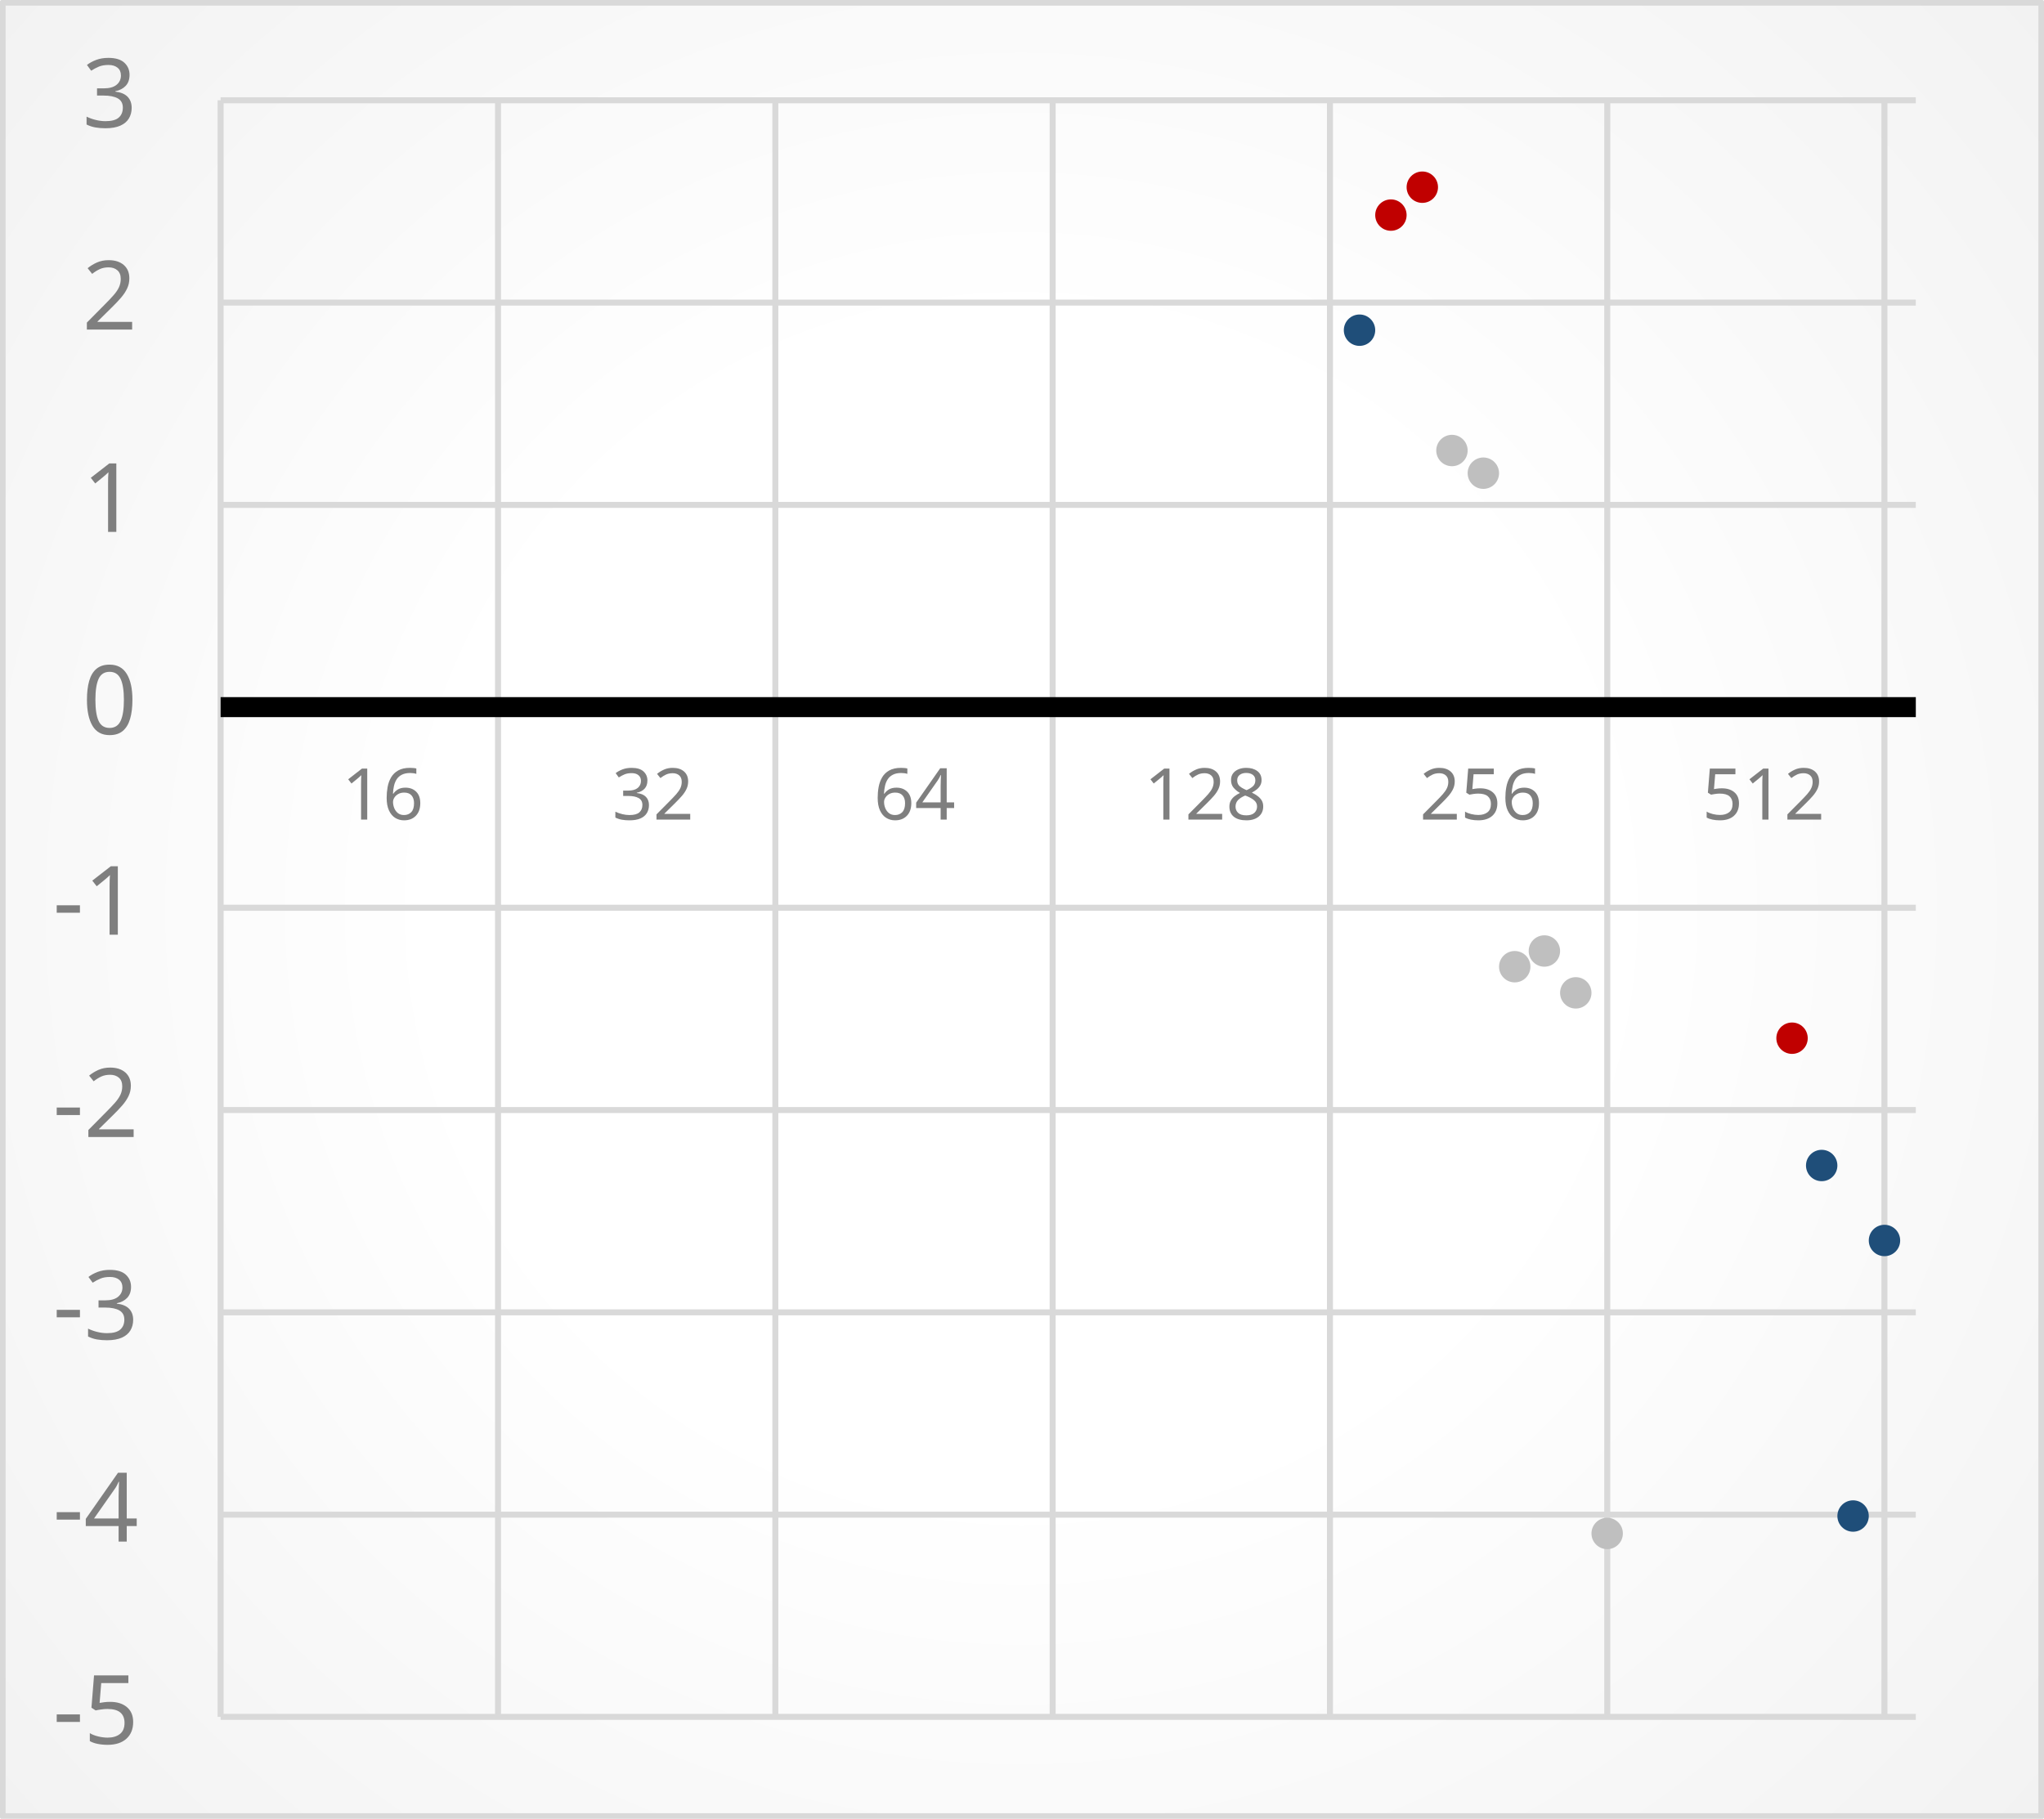
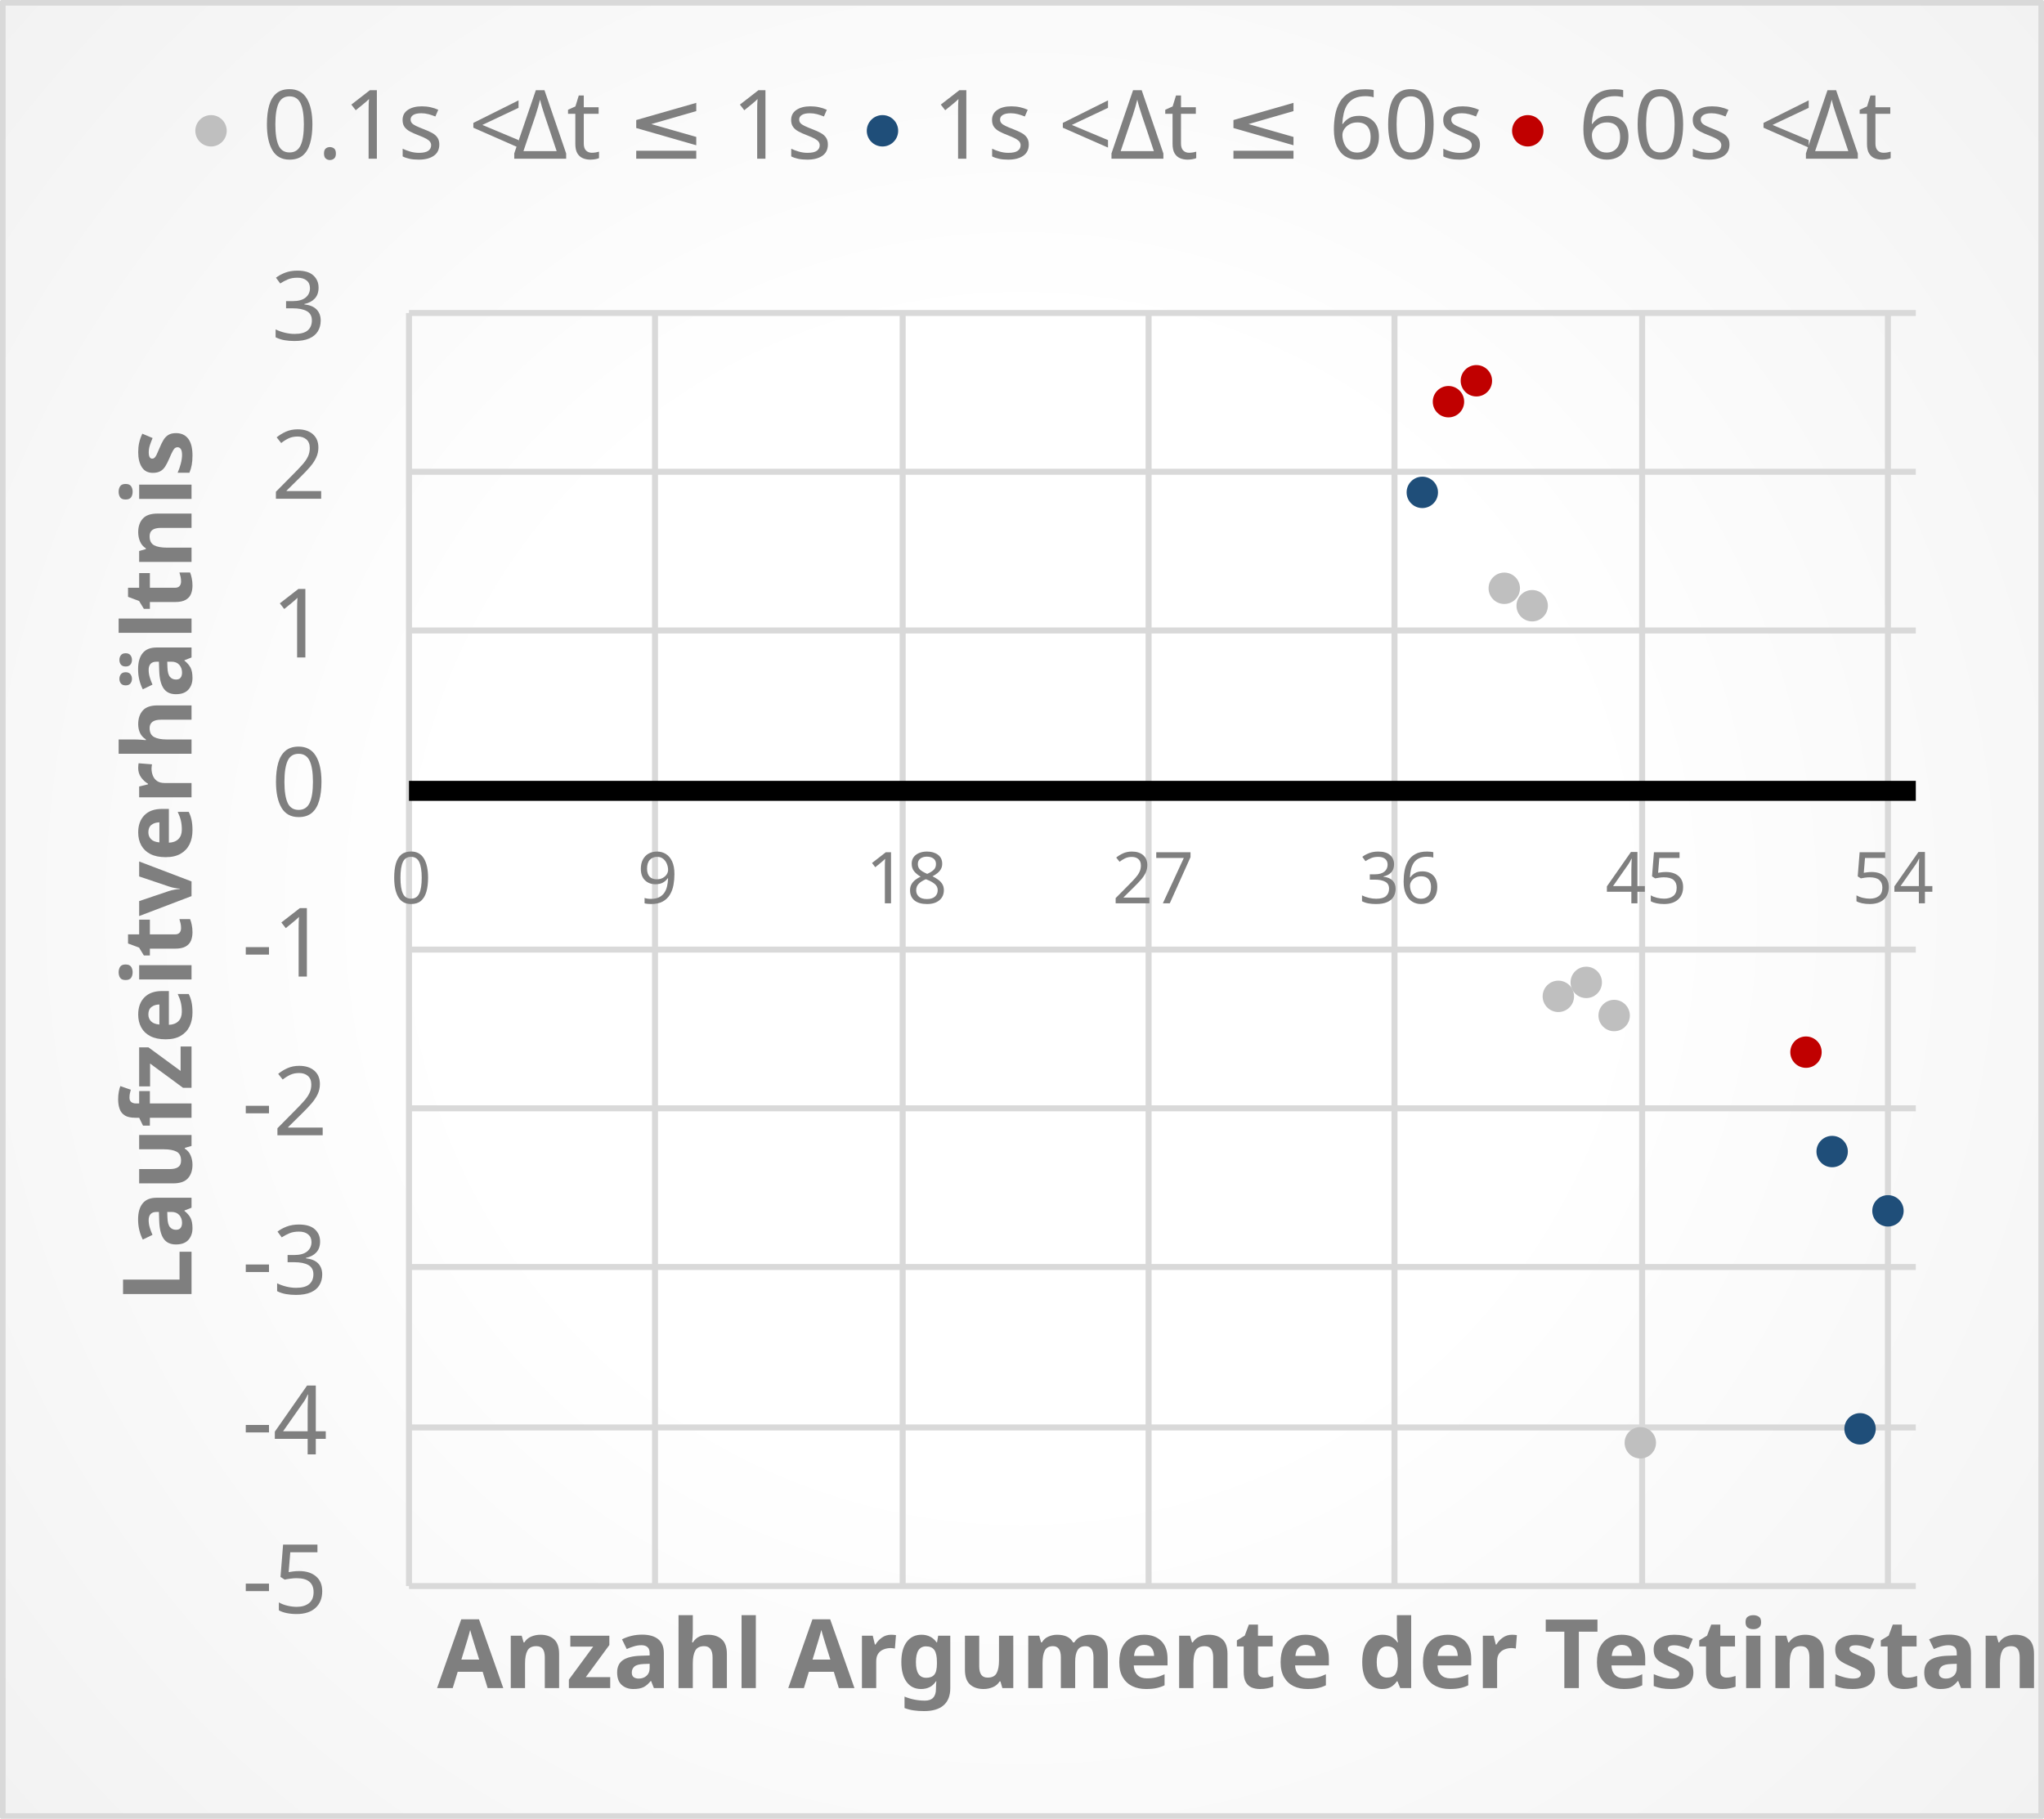
<svg xmlns="http://www.w3.org/2000/svg" width="1172" height="1043" overflow="hidden">
  <defs>
    <clipPath id="clip0">
      <rect x="1634" y="681" width="1172" height="1043" />
    </clipPath>
    <radialGradient cx="1.6196e+06" cy="1.44087e+06" r="2.16777e+06" gradientUnits="userSpaceOnUse" spreadMethod="pad" id="fill1" gradientTransform="matrix(0.000360892 0 0 0.000360892 1635 682)">
      <stop offset="0" stop-color="#FFFFFF" />
      <stop offset="0.43" stop-color="#FFFFFF" />
      <stop offset="1" stop-color="#F2F2F2" />
    </radialGradient>
    <clipPath id="clip2">
      <rect x="1634" y="682" width="1169" height="1039" />
    </clipPath>
    <clipPath id="clip3">
      <rect x="1634" y="682" width="1169" height="1039" />
    </clipPath>
    <clipPath id="clip4">
      <rect x="1634" y="682" width="1169" height="1039" />
    </clipPath>
    <clipPath id="clip5">
      <rect x="1634" y="682" width="1169" height="1039" />
    </clipPath>
    <clipPath id="clip6">
      <rect x="1634" y="682" width="1169" height="1039" />
    </clipPath>
    <clipPath id="clip7">
      <rect x="1634" y="682" width="1169" height="1039" />
    </clipPath>
    <clipPath id="clip8">
      <rect x="1634" y="682" width="1169" height="1039" />
    </clipPath>
    <clipPath id="clip9">
      <rect x="1634" y="682" width="1169" height="1039" />
    </clipPath>
    <clipPath id="clip10">
      <rect x="1634" y="682" width="1169" height="1039" />
    </clipPath>
    <clipPath id="clip11">
      <rect x="1634" y="682" width="1169" height="1039" />
    </clipPath>
    <clipPath id="clip12">
      <rect x="1634" y="682" width="1169" height="1039" />
    </clipPath>
    <clipPath id="clip13">
      <rect x="1634" y="682" width="1169" height="1039" />
    </clipPath>
    <clipPath id="clip14">
      <rect x="1634" y="682" width="1169" height="1039" />
    </clipPath>
    <clipPath id="clip15">
      <rect x="1634" y="682" width="1169" height="1039" />
    </clipPath>
    <clipPath id="clip16">
      <rect x="1634" y="682" width="1169" height="1039" />
    </clipPath>
    <clipPath id="clip17">
      <rect x="1634" y="682" width="1169" height="1039" />
    </clipPath>
    <clipPath id="clip18">
      <rect x="1634" y="682" width="1169" height="1039" />
    </clipPath>
    <clipPath id="clip19">
      <rect x="1634" y="682" width="1169" height="1039" />
    </clipPath>
    <clipPath id="clip20">
      <rect x="1634" y="682" width="1169" height="1039" />
    </clipPath>
    <clipPath id="clip21">
      <rect x="1634" y="682" width="1169" height="1039" />
    </clipPath>
    <clipPath id="clip22">
      <rect x="1634" y="682" width="1169" height="1039" />
    </clipPath>
    <clipPath id="clip23">
      <rect x="1634" y="682" width="1169" height="1039" />
    </clipPath>
+     <clipPath id="clip24">
+       <rect x="1634" y="682" width="1169" height="1039" />
+     </clipPath>
+     <clipPath id="clip25">
+       <rect x="1634" y="682" width="1169" height="1039" />
+     </clipPath>
+     <clipPath id="clip26">
+       <rect x="1634" y="682" width="1169" height="1039" />
+     </clipPath>
+     <clipPath id="clip27">
+       <rect x="1634" y="682" width="1169" height="1039" />
+     </clipPath>
+     <clipPath id="clip28">
+       <rect x="1634" y="682" width="1169" height="1039" />
+     </clipPath>
+     <clipPath id="clip29">
+       <rect x="1634" y="682" width="1169" height="1039" />
+     </clipPath>
+     <clipPath id="clip30">
+       <rect x="1634" y="682" width="1169" height="1039" />
+     </clipPath>
+     <clipPath id="clip31">
+       <rect x="1634" y="682" width="1169" height="1039" />
+     </clipPath>
+     <clipPath id="clip32">
+       <rect x="1634" y="682" width="1169" height="1039" />
+     </clipPath>
+     <clipPath id="clip33">
+       <rect x="1634" y="682" width="1169" height="1039" />
+     </clipPath>
+     <clipPath id="clip34">
+       <rect x="1634" y="682" width="1169" height="1039" />
+     </clipPath>
+     <clipPath id="clip35">
+       <rect x="1634" y="682" width="1169" height="1039" />
+     </clipPath>
+     <clipPath id="clip36">
+       <rect x="1634" y="682" width="1169" height="1039" />
+     </clipPath>
+     <clipPath id="clip37">
+       <rect x="1634" y="682" width="1169" height="1039" />
+     </clipPath>
  </defs>
  <g clip-path="url(#clip0)" transform="translate(-1634 -681)">
    <rect x="1635" y="682" width="1169" height="1040" fill="url(#fill1)" />
    <g clip-path="url(#clip2)">
-       <path d="M1760.5 1665.5 2732.5 1665.5M1760.5 1549.55 2732.5 1549.55M1760.5 1433.55 2732.5 1433.55M1760.5 1317.54 2732.5 1317.54M1760.5 1201.54 2732.5 1201.54M1760.5 970.532 2732.5 970.532M1760.5 854.528 2732.5 854.528M1760.5 738.5 2732.5 738.5" stroke="#D9D9D9" stroke-width="3.438" stroke-linejoin="round" stroke-miterlimit="10" fill="none" />
+       <path d="M1868.5 1590.5 2732.5 1590.5M1868.5 1499.55 2732.5 1499.55M1868.5 1407.55 2732.5 1407.55M1868.5 1316.54 2732.5 1316.54M1868.5 1225.54 2732.5 1225.54M1868.5 1042.53 2732.5 1042.53M1868.5 951.531 2732.5 951.531M1868.5 860.5 2732.5 860.5" stroke="#D9D9D9" stroke-width="3.438" stroke-linejoin="round" stroke-miterlimit="10" fill="none" />
    </g>
    <g clip-path="url(#clip3)">
-       <path d="M1760.5 738.5 1760.5 1665.5M1919.56 738.5 1919.56 1665.5M2078.57 738.5 2078.57 1665.5M2237.57 738.5 2237.57 1665.5M2396.58 738.5 2396.58 1665.5M2555.58 738.5 2555.58 1665.5M2714.5 738.5 2714.5 1665.5" stroke="#D9D9D9" stroke-width="3.438" stroke-linejoin="round" stroke-miterlimit="10" fill="none" />
+       <path d="M1868.5 860.5 1868.5 1590.5M2009.57 860.5 2009.57 1590.5M2151.57 860.5 2151.57 1590.5M2292.58 860.5 2292.58 1590.5M2433.58 860.5 2433.58 1590.5M2575.58 860.5 2575.58 1590.5M2716.5 860.5 2716.5 1590.5" stroke="#D9D9D9" stroke-width="3.438" stroke-linejoin="round" stroke-miterlimit="10" fill="none" />
    </g>
    <g clip-path="url(#clip4)">
-       <path d="M1760.5 1086.5 2732.5 1086.5" stroke="#000000" stroke-width="11.458" stroke-linejoin="round" stroke-miterlimit="10" fill="none" fill-rule="evenodd" />
+       <path d="M1868.5 1134.5 2732.5 1134.5" stroke="#000000" stroke-width="11.458" stroke-linejoin="round" stroke-miterlimit="10" fill="none" fill-rule="evenodd" />
    </g>
    <g clip-path="url(#clip5)">
-       <path d="M2475.53 939.343C2475.53 944.314 2471.5 948.343 2466.53 948.343 2461.56 948.343 2457.53 944.314 2457.53 939.343 2457.53 934.373 2461.56 930.343 2466.53 930.343 2471.5 930.343 2475.53 934.373 2475.53 939.343Z" fill="#BFBFBF" />
-       <path d="M2493.53 952.343C2493.53 957.314 2489.5 961.343 2484.53 961.343 2479.56 961.343 2475.53 957.314 2475.53 952.343 2475.53 947.373 2479.56 943.343 2484.53 943.343 2489.5 943.343 2493.53 947.373 2493.53 952.343Z" fill="#BFBFBF" />
-       <path d="M2511.53 1235.34C2511.53 1240.31 2507.5 1244.34 2502.53 1244.34 2497.56 1244.34 2493.53 1240.31 2493.53 1235.34 2493.53 1230.37 2497.56 1226.34 2502.53 1226.34 2507.5 1226.34 2511.53 1230.37 2511.53 1235.34Z" fill="#BFBFBF" />
-       <path d="M2528.53 1226.34C2528.53 1231.31 2524.5 1235.34 2519.53 1235.34 2514.56 1235.34 2510.53 1231.31 2510.53 1226.34 2510.53 1221.37 2514.56 1217.34 2519.53 1217.34 2524.5 1217.34 2528.53 1221.37 2528.53 1226.34Z" fill="#BFBFBF" />
-       <path d="M2546.53 1250.34C2546.53 1255.31 2542.5 1259.34 2537.53 1259.34 2532.56 1259.34 2528.53 1255.31 2528.53 1250.34 2528.53 1245.37 2532.56 1241.34 2537.53 1241.34 2542.5 1241.34 2546.53 1245.37 2546.53 1250.34Z" fill="#BFBFBF" />
-       <path d="M2564.53 1560.34C2564.53 1565.31 2560.5 1569.34 2555.53 1569.34 2550.56 1569.34 2546.53 1565.31 2546.53 1560.34 2546.53 1555.37 2550.56 1551.34 2555.53 1551.34 2560.5 1551.34 2564.53 1555.37 2564.53 1560.34Z" fill="#BFBFBF" />
+       <path d="M2505.53 1018.34C2505.53 1023.31 2501.5 1027.34 2496.53 1027.34 2491.56 1027.34 2487.53 1023.31 2487.53 1018.34 2487.53 1013.37 2491.56 1009.34 2496.53 1009.34 2501.5 1009.34 2505.53 1013.37 2505.53 1018.34Z" fill="#BFBFBF" />
+       <path d="M2521.53 1028.34C2521.53 1033.31 2517.5 1037.34 2512.53 1037.34 2507.56 1037.34 2503.53 1033.31 2503.53 1028.34 2503.53 1023.37 2507.56 1019.34 2512.53 1019.34 2517.5 1019.34 2521.53 1023.37 2521.53 1028.34Z" fill="#BFBFBF" />
+       <path d="M2536.53 1252.34C2536.53 1257.31 2532.5 1261.34 2527.53 1261.34 2522.56 1261.34 2518.53 1257.31 2518.53 1252.34 2518.53 1247.37 2522.56 1243.34 2527.53 1243.34 2532.5 1243.34 2536.53 1247.37 2536.53 1252.34Z" fill="#BFBFBF" />
+       <path d="M2552.53 1244.34C2552.53 1249.31 2548.5 1253.34 2543.53 1253.34 2538.56 1253.34 2534.53 1249.31 2534.53 1244.34 2534.53 1239.37 2538.56 1235.34 2543.53 1235.34 2548.5 1235.34 2552.53 1239.37 2552.53 1244.34Z" fill="#BFBFBF" />
+       <path d="M2568.53 1263.34C2568.53 1268.31 2564.5 1272.34 2559.53 1272.34 2554.56 1272.34 2550.53 1268.31 2550.53 1263.34 2550.53 1258.37 2554.56 1254.34 2559.53 1254.34 2564.5 1254.34 2568.53 1258.37 2568.53 1263.34Z" fill="#BFBFBF" />
+       <path d="M2583.53 1508.34C2583.53 1513.31 2579.5 1517.34 2574.53 1517.34 2569.56 1517.34 2565.53 1513.31 2565.53 1508.34 2565.53 1503.37 2569.56 1499.34 2574.53 1499.34 2579.5 1499.34 2583.53 1503.37 2583.53 1508.34Z" fill="#BFBFBF" />
    </g>
    <g clip-path="url(#clip6)">
-       <path d="M2422.53 870.343C2422.53 875.314 2418.5 879.343 2413.53 879.343 2408.56 879.343 2404.53 875.314 2404.53 870.343 2404.53 865.373 2408.56 861.343 2413.53 861.343 2418.5 861.343 2422.53 865.373 2422.53 870.343Z" fill="#1F4E79" />
-       <path d="M2687.53 1349.34C2687.53 1354.31 2683.5 1358.34 2678.53 1358.34 2673.56 1358.34 2669.53 1354.31 2669.53 1349.34 2669.53 1344.37 2673.56 1340.34 2678.53 1340.34 2683.5 1340.34 2687.53 1344.37 2687.53 1349.34Z" fill="#1F4E79" />
-       <path d="M2705.53 1550.34C2705.53 1555.31 2701.5 1559.34 2696.53 1559.34 2691.56 1559.34 2687.53 1555.31 2687.53 1550.34 2687.53 1545.37 2691.56 1541.34 2696.53 1541.34 2701.5 1541.34 2705.53 1545.37 2705.53 1550.34Z" fill="#1F4E79" />
-       <path d="M2723.53 1392.34C2723.53 1397.31 2719.5 1401.34 2714.53 1401.34 2709.56 1401.34 2705.53 1397.31 2705.53 1392.34 2705.53 1387.37 2709.56 1383.34 2714.53 1383.34 2719.5 1383.34 2723.53 1387.37 2723.53 1392.34Z" fill="#1F4E79" />
+       <path d="M2458.53 963.343C2458.53 968.314 2454.5 972.343 2449.53 972.343 2444.56 972.343 2440.53 968.314 2440.53 963.343 2440.53 958.373 2444.56 954.343 2449.53 954.343 2454.5 954.343 2458.53 958.373 2458.53 963.343Z" fill="#1F4E79" />
+       <path d="M2693.53 1341.34C2693.53 1346.31 2689.5 1350.34 2684.53 1350.34 2679.56 1350.34 2675.53 1346.31 2675.53 1341.34 2675.53 1336.37 2679.56 1332.34 2684.53 1332.34 2689.5 1332.34 2693.53 1336.37 2693.53 1341.34Z" fill="#1F4E79" />
+       <path d="M2709.53 1500.34C2709.53 1505.31 2705.5 1509.34 2700.53 1509.34 2695.56 1509.34 2691.53 1505.31 2691.53 1500.34 2691.53 1495.37 2695.56 1491.34 2700.53 1491.34 2705.5 1491.34 2709.53 1495.37 2709.53 1500.34Z" fill="#1F4E79" />
+       <path d="M2725.53 1375.34C2725.53 1380.31 2721.5 1384.34 2716.53 1384.34 2711.56 1384.34 2707.53 1380.31 2707.53 1375.34 2707.53 1370.37 2711.56 1366.34 2716.53 1366.34 2721.5 1366.34 2725.53 1370.37 2725.53 1375.34Z" fill="#1F4E79" />
    </g>
    <g clip-path="url(#clip7)">
-       <path d="M2440.53 804.343C2440.53 809.314 2436.5 813.343 2431.53 813.343 2426.56 813.343 2422.53 809.314 2422.53 804.343 2422.53 799.373 2426.56 795.343 2431.53 795.343 2436.5 795.343 2440.53 799.373 2440.53 804.343Z" fill="#C00000" />
-       <path d="M2458.53 788.343C2458.53 793.314 2454.5 797.343 2449.53 797.343 2444.56 797.343 2440.53 793.314 2440.53 788.343 2440.53 783.373 2444.56 779.344 2449.53 779.344 2454.5 779.344 2458.53 783.373 2458.53 788.343Z" fill="#C00000" />
-       <path d="M2670.53 1276.34C2670.53 1281.31 2666.5 1285.34 2661.53 1285.34 2656.56 1285.34 2652.53 1281.31 2652.53 1276.34 2652.53 1271.37 2656.56 1267.34 2661.53 1267.34 2666.5 1267.34 2670.53 1271.37 2670.53 1276.34Z" fill="#C00000" />
+       <path d="M2473.53 911.344C2473.53 916.314 2469.5 920.343 2464.53 920.343 2459.56 920.343 2455.53 916.314 2455.53 911.344 2455.53 906.373 2459.56 902.344 2464.53 902.344 2469.5 902.344 2473.53 906.373 2473.53 911.344Z" fill="#C00000" />
+       <path d="M2489.53 899.344C2489.53 904.314 2485.5 908.343 2480.53 908.343 2475.56 908.343 2471.53 904.314 2471.53 899.344 2471.53 894.373 2475.56 890.344 2480.53 890.344 2485.5 890.344 2489.53 894.373 2489.53 899.344Z" fill="#C00000" />
+       <path d="M2678.53 1284.34C2678.53 1289.31 2674.5 1293.34 2669.53 1293.34 2664.56 1293.34 2660.53 1289.31 2660.53 1284.34 2660.53 1279.37 2664.56 1275.34 2669.53 1275.34 2674.5 1275.34 2678.53 1279.37 2678.53 1284.34Z" fill="#C00000" />
    </g>
    <g clip-path="url(#clip8)">
-       <text fill="#7F7F7F" font-family="Calibri,Calibri_MSFontService,sans-serif" font-weight="400" font-size="55" transform="matrix(1 0 0 1 1664.32 1681)">-5</text>
+       <text fill="#7F7F7F" font-family="Calibri,Calibri_MSFontService,sans-serif" font-weight="400" font-size="55" transform="matrix(1 0 0 1 1772.72 1606)">-5</text>
    </g>
    <g clip-path="url(#clip9)">
-       <text fill="#7F7F7F" font-family="Calibri,Calibri_MSFontService,sans-serif" font-weight="400" font-size="55" transform="matrix(1 0 0 1 1664.32 1565)">-4</text>
+       <text fill="#7F7F7F" font-family="Calibri,Calibri_MSFontService,sans-serif" font-weight="400" font-size="55" transform="matrix(1 0 0 1 1772.72 1515)">-4</text>
    </g>
    <g clip-path="url(#clip10)">
-       <text fill="#7F7F7F" font-family="Calibri,Calibri_MSFontService,sans-serif" font-weight="400" font-size="55" transform="matrix(1 0 0 1 1664.32 1449)">-3</text>
+       <text fill="#7F7F7F" font-family="Calibri,Calibri_MSFontService,sans-serif" font-weight="400" font-size="55" transform="matrix(1 0 0 1 1772.72 1423)">-3</text>
    </g>
    <g clip-path="url(#clip11)">
-       <text fill="#7F7F7F" font-family="Calibri,Calibri_MSFontService,sans-serif" font-weight="400" font-size="55" transform="matrix(1 0 0 1 1664.32 1333)">-2</text>
+       <text fill="#7F7F7F" font-family="Calibri,Calibri_MSFontService,sans-serif" font-weight="400" font-size="55" transform="matrix(1 0 0 1 1772.72 1332)">-2</text>
    </g>
    <g clip-path="url(#clip12)">
-       <text fill="#7F7F7F" font-family="Calibri,Calibri_MSFontService,sans-serif" font-weight="400" font-size="55" transform="matrix(1 0 0 1 1664.32 1217)">-1</text>
+       <text fill="#7F7F7F" font-family="Calibri,Calibri_MSFontService,sans-serif" font-weight="400" font-size="55" transform="matrix(1 0 0 1 1772.72 1241)">-1</text>
    </g>
    <g clip-path="url(#clip13)">
-       <text fill="#7F7F7F" font-family="Calibri,Calibri_MSFontService,sans-serif" font-weight="400" font-size="55" transform="matrix(1 0 0 1 1681.17 1102)">0</text>
+       <text fill="#7F7F7F" font-family="Calibri,Calibri_MSFontService,sans-serif" font-weight="400" font-size="55" transform="matrix(1 0 0 1 1789.56 1149)">0</text>
    </g>
    <g clip-path="url(#clip14)">
-       <text fill="#7F7F7F" font-family="Calibri,Calibri_MSFontService,sans-serif" font-weight="400" font-size="55" transform="matrix(1 0 0 1 1681.17 986)">1</text>
+       <text fill="#7F7F7F" font-family="Calibri,Calibri_MSFontService,sans-serif" font-weight="400" font-size="55" transform="matrix(1 0 0 1 1789.56 1058)">1</text>
    </g>
    <g clip-path="url(#clip15)">
-       <text fill="#7F7F7F" font-family="Calibri,Calibri_MSFontService,sans-serif" font-weight="400" font-size="55" transform="matrix(1 0 0 1 1681.17 870)">2</text>
+       <text fill="#7F7F7F" font-family="Calibri,Calibri_MSFontService,sans-serif" font-weight="400" font-size="55" transform="matrix(1 0 0 1 1789.56 967)">2</text>
    </g>
    <g clip-path="url(#clip16)">
-       <text fill="#7F7F7F" font-family="Calibri,Calibri_MSFontService,sans-serif" font-weight="400" font-size="55" transform="matrix(1 0 0 1 1681.17 754)">3</text>
+       <text fill="#7F7F7F" font-family="Calibri,Calibri_MSFontService,sans-serif" font-weight="400" font-size="55" transform="matrix(1 0 0 1 1789.56 876)">3</text>
    </g>
    <g clip-path="url(#clip17)">
-       <text fill="#7F7F7F" font-family="Calibri,Calibri_MSFontService,sans-serif" font-weight="400" font-size="41" transform="matrix(1 0 0 1 1749.61 1151)" />
+       <text fill="#7F7F7F" font-family="Calibri,Calibri_MSFontService,sans-serif" font-weight="400" font-size="41" transform="matrix(1 0 0 1 1858.01 1199)">0</text>
    </g>
    <g clip-path="url(#clip18)">
-       <text fill="#7F7F7F" font-family="Calibri,Calibri_MSFontService,sans-serif" font-weight="400" font-size="41" transform="matrix(1 0 0 1 1830 1151)">16</text>
+       <text fill="#7F7F7F" font-family="Calibri,Calibri_MSFontService,sans-serif" font-weight="400" font-size="41" transform="matrix(1 0 0 1 1999.4 1199)">9</text>
    </g>
    <g clip-path="url(#clip19)">
-       <text fill="#7F7F7F" font-family="Calibri,Calibri_MSFontService,sans-serif" font-weight="400" font-size="41" transform="matrix(1 0 0 1 1985 1151)">32</text>
+       <text fill="#7F7F7F" font-family="Calibri,Calibri_MSFontService,sans-serif" font-weight="400" font-size="41" transform="matrix(1 0 0 1 2130.34 1199)">18</text>
    </g>
    <g clip-path="url(#clip20)">
-       <text fill="#7F7F7F" font-family="Calibri,Calibri_MSFontService,sans-serif" font-weight="400" font-size="41" transform="matrix(1 0 0 1 2135 1151)">64</text>
+       <text fill="#7F7F7F" font-family="Calibri,Calibri_MSFontService,sans-serif" font-weight="400" font-size="41" transform="matrix(1 0 0 1 2271.73 1199)">27</text>
    </g>
    <g clip-path="url(#clip21)">
-       <text fill="#7F7F7F" font-family="Calibri,Calibri_MSFontService,sans-serif" font-weight="400" font-size="41" transform="matrix(1 0 0 1 2290 1151)">128</text>
+       <text fill="#7F7F7F" font-family="Calibri,Calibri_MSFontService,sans-serif" font-weight="400" font-size="41" transform="matrix(1 0 0 1 2413.12 1199)">36</text>
    </g>
    <g clip-path="url(#clip22)">
-       <text fill="#7F7F7F" font-family="Calibri,Calibri_MSFontService,sans-serif" font-weight="400" font-size="41" transform="matrix(1 0 0 1 2448 1151)">256</text>
+       <text fill="#7F7F7F" font-family="Calibri,Calibri_MSFontService,sans-serif" font-weight="400" font-size="41" transform="matrix(1 0 0 1 2554.51 1199)">45</text>
    </g>
    <g clip-path="url(#clip23)">
-       <text fill="#7F7F7F" font-family="Calibri,Calibri_MSFontService,sans-serif" font-weight="400" font-size="41" transform="matrix(1 0 0 1 2610 1151)">512</text>
+       <text fill="#7F7F7F" font-family="Calibri,Calibri_MSFontService,sans-serif" font-weight="400" font-size="41" transform="matrix(1 0 0 1 2695.9 1199)">54</text>
+     </g>
+     <g clip-path="url(#clip24)">
+       <text fill="#7F7F7F" font-family="Calibri,Calibri_MSFontService,sans-serif" font-weight="700" font-size="55" transform="matrix(6.12323e-17 -1 1 6.12323e-17 1743.82 1428)">Laufzeitverhältnis</text>
+     </g>
+     <g clip-path="url(#clip25)">
+       <text fill="#7F7F7F" font-family="Calibri,Calibri_MSFontService,sans-serif" font-weight="700" font-size="55" transform="matrix(1 0 0 1 1884.62 1649)">Anzahl Argumente der Testinstanzen</text>
+     </g>
+     <g clip-path="url(#clip26)">
+       <path d="M1764 756C1764 760.97 1759.97 765 1755 765 1750.03 765 1746 760.97 1746 756 1746 751.029 1750.03 747 1755 747 1759.97 747 1764 751.029 1764 756Z" fill="#BFBFBF" />
+     </g>
+     <g clip-path="url(#clip27)">
+       <text fill="#7F7F7F" font-family="Calibri,Calibri_MSFontService,sans-serif" font-weight="400" font-size="55" transform="matrix(1 0 0 1 1784.36 772)">0.1s &lt; </text>
+     </g>
+     <g clip-path="url(#clip28)">
+       <text fill="#7F7F7F" font-family="Calibri,Calibri_MSFontService,sans-serif" font-weight="400" font-size="55" transform="matrix(1 0 0 1 1927.77 772)">Δ</text>
+     </g>
+     <g clip-path="url(#clip29)">
+       <text fill="#7F7F7F" font-family="Calibri,Calibri_MSFontService,sans-serif" font-weight="400" font-size="55" transform="matrix(1 0 0 1 1958.82 772)">t ≤ 1s</text>
+     </g>
+     <g clip-path="url(#clip30)">
+       <path d="M2149 756C2149 760.97 2144.97 765 2140 765 2135.03 765 2131 760.97 2131 756 2131 751.029 2135.03 747 2140 747 2144.97 747 2149 751.029 2149 756Z" fill="#1F4E79" />
+     </g>
+     <g clip-path="url(#clip31)">
+       <text fill="#7F7F7F" font-family="Calibri,Calibri_MSFontService,sans-serif" font-weight="400" font-size="55" transform="matrix(1 0 0 1 2168.55 772)">1s &lt; </text>
+     </g>
+     <g clip-path="url(#clip32)">
+       <text fill="#7F7F7F" font-family="Calibri,Calibri_MSFontService,sans-serif" font-weight="400" font-size="55" transform="matrix(1 0 0 1 2270.21 772)">Δ</text>
+     </g>
+     <g clip-path="url(#clip33)">
+       <text fill="#7F7F7F" font-family="Calibri,Calibri_MSFontService,sans-serif" font-weight="400" font-size="55" transform="matrix(1 0 0 1 2301.26 772)">t ≤ 60s</text>
+     </g>
+     <g clip-path="url(#clip34)">
+       <path d="M2519 756C2519 760.97 2514.97 765 2510 765 2505.03 765 2501 760.97 2501 756 2501 751.029 2505.03 747 2510 747 2514.97 747 2519 751.029 2519 756Z" fill="#C00000" />
+     </g>
+     <g clip-path="url(#clip35)">
+       <text fill="#7F7F7F" font-family="Calibri,Calibri_MSFontService,sans-serif" font-weight="400" font-size="55" transform="matrix(1 0 0 1 2538.86 772)">60s &lt; </text>
+     </g>
+     <g clip-path="url(#clip36)">
+       <text fill="#7F7F7F" font-family="Calibri,Calibri_MSFontService,sans-serif" font-weight="400" font-size="55" transform="matrix(1 0 0 1 2668.39 772)">Δ</text>
+     </g>
+     <g clip-path="url(#clip37)">
+       <text fill="#7F7F7F" font-family="Calibri,Calibri_MSFontService,sans-serif" font-weight="400" font-size="55" transform="matrix(1 0 0 1 2699.44 772)">t</text>
    </g>
    <rect x="1635.5" y="682.5" width="1169" height="1040" stroke="#D9D9D9" stroke-width="3.438" stroke-linejoin="round" stroke-miterlimit="10" fill="none" />
  </g>
</svg>
